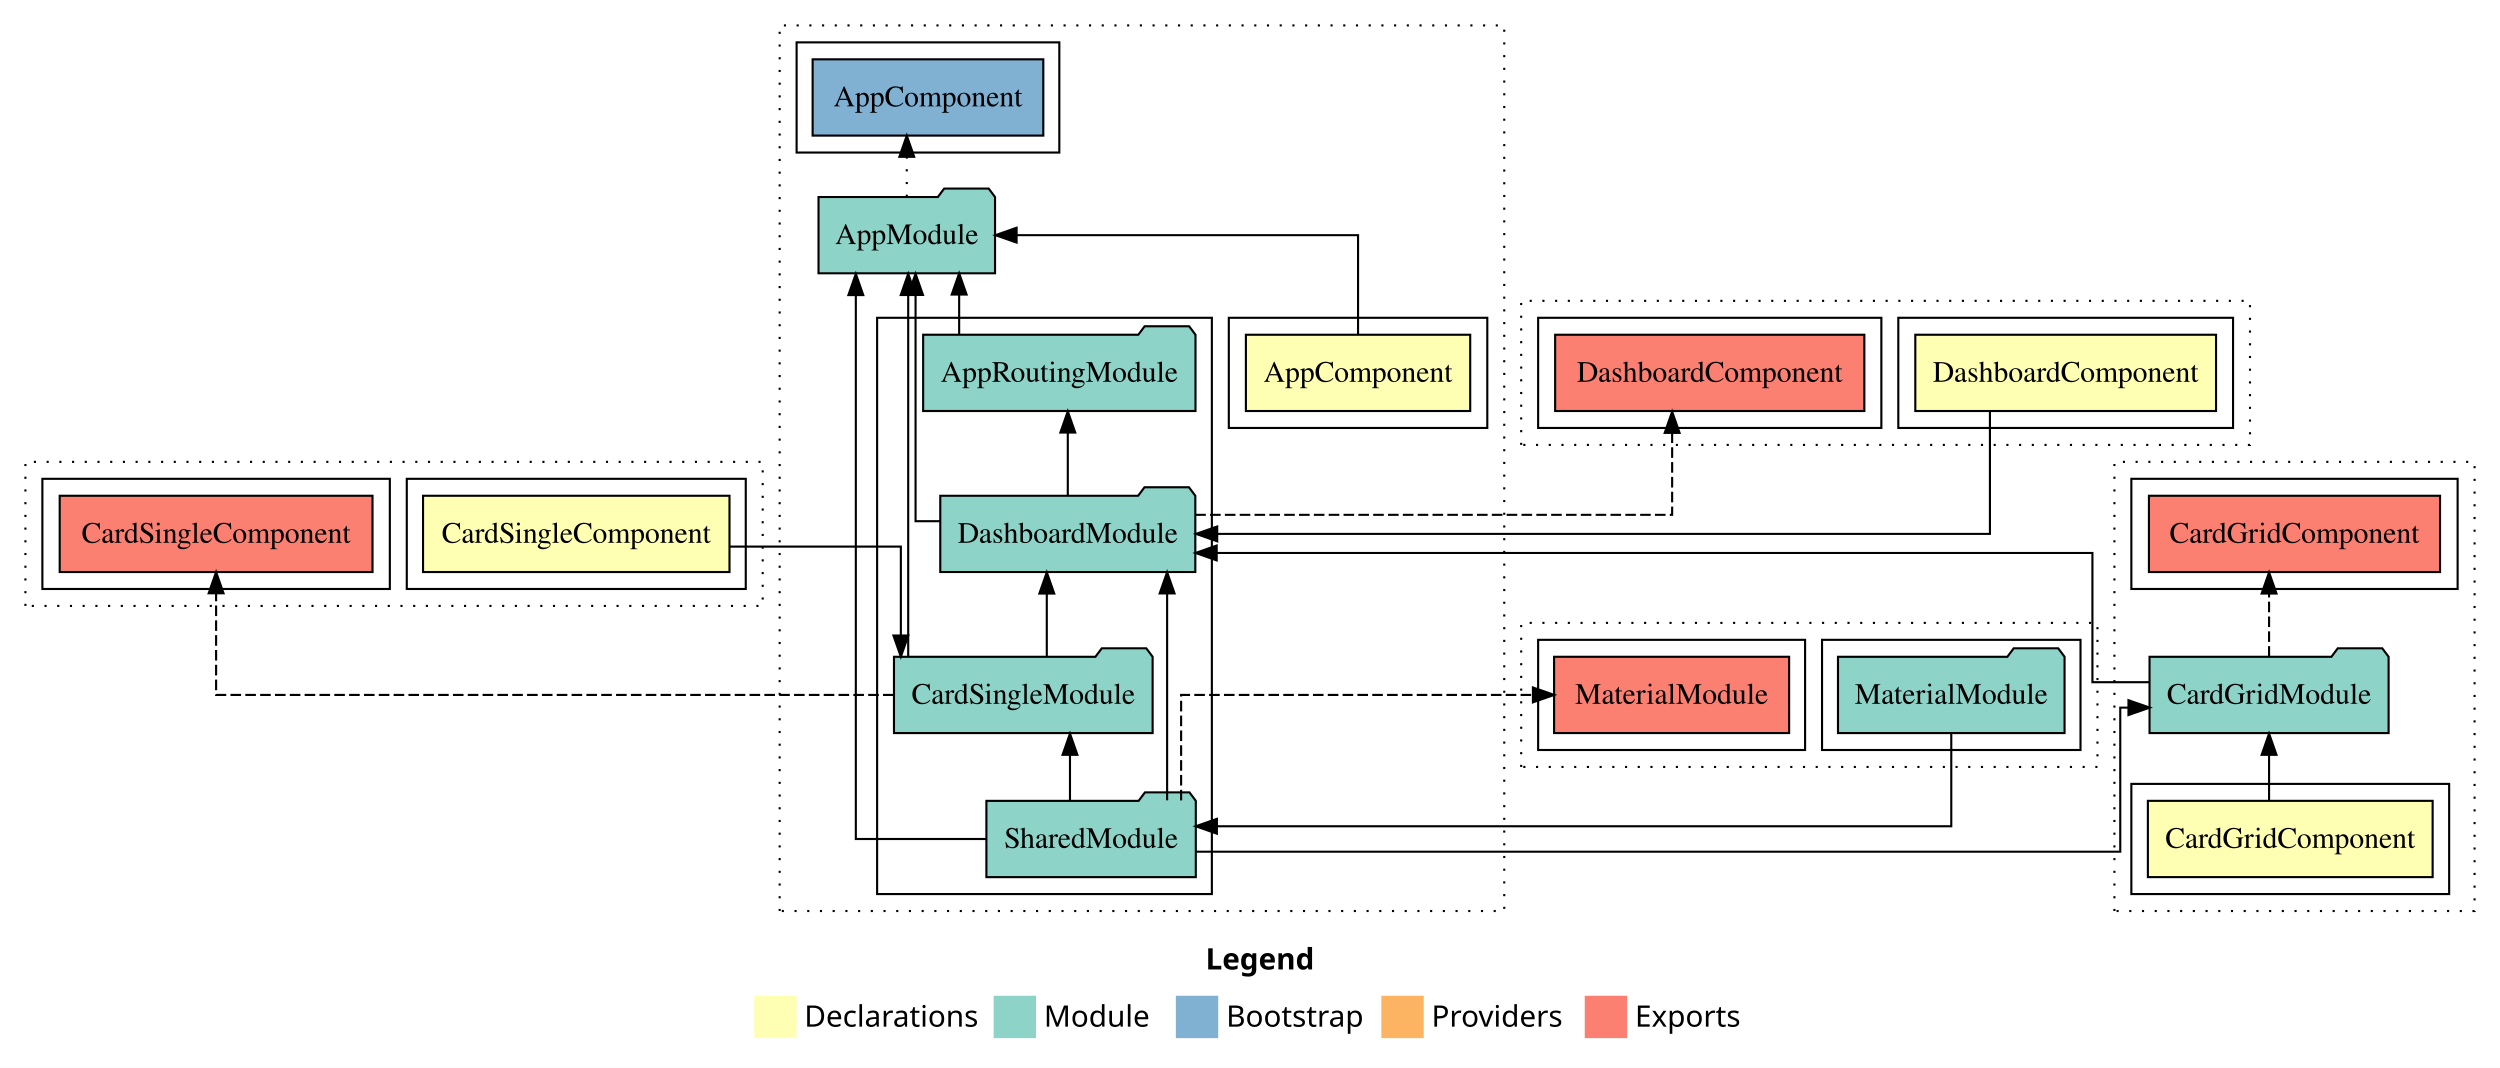
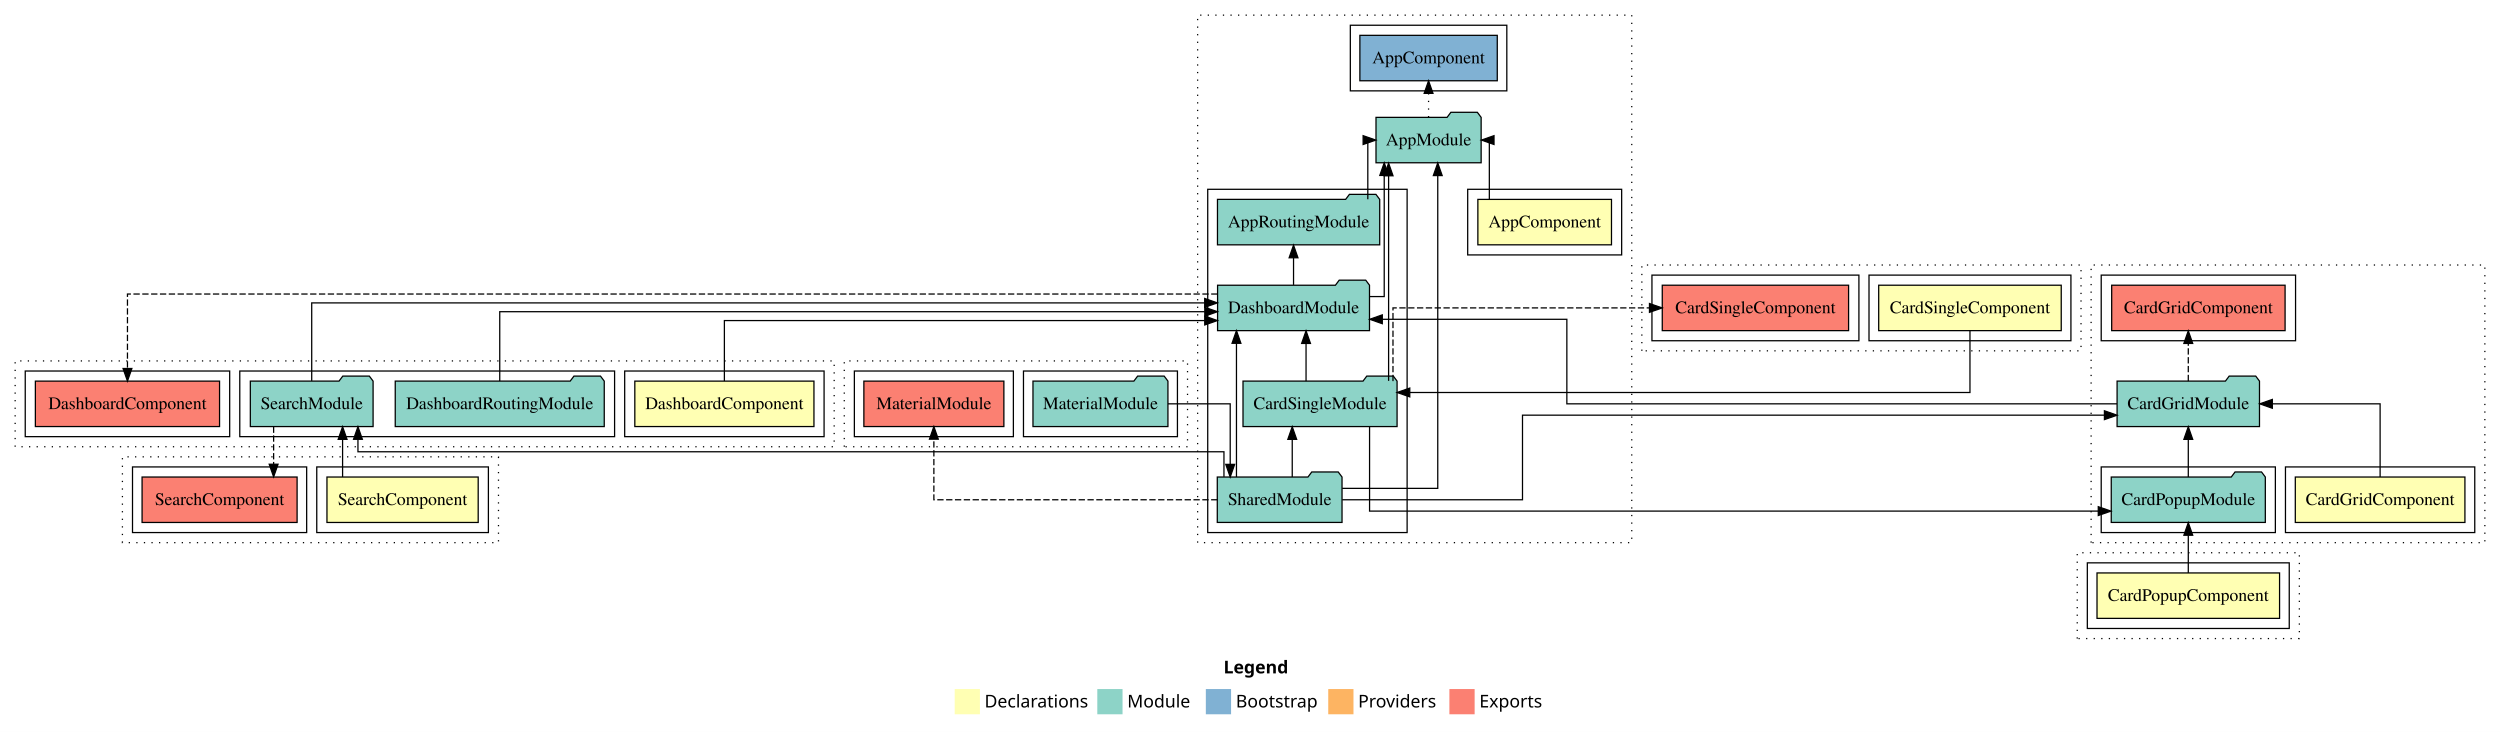
- <svg xmlns="http://www.w3.org/2000/svg" width="1180pt" height="504pt" viewBox="0.00 0.00 1180.00 504.00">
-   <g id="graph0" class="graph" transform="scale(1 1) rotate(0) translate(4 500)">
-     <polygon fill="#ffffff" stroke="transparent" points="-4,4 -4,-500 1176,-500 1176,4 -4,4" />
-     <text text-anchor="start" x="565.009" y="-42.4" font-family="sans-serif" font-weight="bold" font-size="14.00" fill="#000000">Legend</text>
-     <polygon fill="#ffffb3" stroke="transparent" points="352,-10 352,-30 372,-30 372,-10 352,-10" />
-     <text text-anchor="start" x="375.629" y="-15.4" font-family="sans-serif" font-size="14.00" fill="#000000">  Declarations</text>
-     <polygon fill="#8dd3c7" stroke="transparent" points="465,-10 465,-30 485,-30 485,-10 465,-10" />
-     <text text-anchor="start" x="488.725" y="-15.4" font-family="sans-serif" font-size="14.00" fill="#000000">  Module</text>
-     <polygon fill="#80b1d3" stroke="transparent" points="551,-10 551,-30 571,-30 571,-10 551,-10" />
-     <text text-anchor="start" x="574.781" y="-15.4" font-family="sans-serif" font-size="14.00" fill="#000000">  Bootstrap</text>
-     <polygon fill="#fdb462" stroke="transparent" points="648,-10 648,-30 668,-30 668,-10 648,-10" />
-     <text text-anchor="start" x="671.673" y="-15.4" font-family="sans-serif" font-size="14.00" fill="#000000">  Providers</text>
-     <polygon fill="#fb8072" stroke="transparent" points="744,-10 744,-30 764,-30 764,-10 744,-10" />
-     <text text-anchor="start" x="767.726" y="-15.4" font-family="sans-serif" font-size="14.00" fill="#000000">  Exports</text>
+ <svg xmlns="http://www.w3.org/2000/svg" width="1981pt" height="580pt" viewBox="0.00 0.00 1981.00 580.00">
+   <g id="graph0" class="graph" transform="scale(1 1) rotate(0) translate(4 576)">
+     <polygon fill="#ffffff" stroke="transparent" points="-4,4 -4,-576 1977,-576 1977,4 -4,4" />
+     <text text-anchor="start" x="965.509" y="-42.4" font-family="sans-serif" font-weight="bold" font-size="14.00" fill="#000000">Legend</text>
+     <polygon fill="#ffffb3" stroke="transparent" points="752.5,-10 752.5,-30 772.5,-30 772.5,-10 752.5,-10" />
+     <text text-anchor="start" x="776.129" y="-15.4" font-family="sans-serif" font-size="14.00" fill="#000000">  Declarations</text>
+     <polygon fill="#8dd3c7" stroke="transparent" points="865.5,-10 865.5,-30 885.5,-30 885.5,-10 865.5,-10" />
+     <text text-anchor="start" x="889.225" y="-15.4" font-family="sans-serif" font-size="14.00" fill="#000000">  Module</text>
+     <polygon fill="#80b1d3" stroke="transparent" points="951.5,-10 951.5,-30 971.5,-30 971.5,-10 951.5,-10" />
+     <text text-anchor="start" x="975.281" y="-15.4" font-family="sans-serif" font-size="14.00" fill="#000000">  Bootstrap</text>
+     <polygon fill="#fdb462" stroke="transparent" points="1048.5,-10 1048.5,-30 1068.5,-30 1068.5,-10 1048.5,-10" />
+     <text text-anchor="start" x="1072.173" y="-15.4" font-family="sans-serif" font-size="14.00" fill="#000000">  Providers</text>
+     <polygon fill="#fb8072" stroke="transparent" points="1144.5,-10 1144.5,-30 1164.5,-30 1164.5,-10 1144.5,-10" />
+     <text text-anchor="start" x="1168.226" y="-15.4" font-family="sans-serif" font-size="14.00" fill="#000000">  Exports</text>
    <g id="clust1" class="cluster">
-       <polygon fill="none" stroke="#000000" stroke-dasharray="1,5" points="364,-70 364,-488 706,-488 706,-70 364,-70" />
+       <polygon fill="none" stroke="#000000" stroke-dasharray="1,5" points="945,-146 945,-564 1289,-564 1289,-146 945,-146" />
    </g>
    <g id="clust2" class="cluster">
-       <polygon fill="none" stroke="#000000" points="576,-298 576,-350 698,-350 698,-298 576,-298" />
+       <polygon fill="none" stroke="#000000" points="1159,-374 1159,-426 1281,-426 1281,-374 1159,-374" />
    </g>
    <g id="clust4" class="cluster">
-       <polygon fill="none" stroke="#000000" points="410,-78 410,-350 568,-350 568,-78 410,-78" />
+       <polygon fill="none" stroke="#000000" points="953,-154 953,-426 1111,-426 1111,-154 953,-154" />
    </g>
    <g id="clust6" class="cluster">
-       <polygon fill="none" stroke="#000000" points="372,-428 372,-480 496,-480 496,-428 372,-428" />
+       <polygon fill="none" stroke="#000000" points="1066,-504 1066,-556 1190,-556 1190,-504 1066,-504" />
    </g>
    <g id="clust14" class="cluster">
-       <polygon fill="none" stroke="#000000" stroke-dasharray="1,5" points="994,-70 994,-282 1164,-282 1164,-70 994,-70" />
+       <polygon fill="none" stroke="#000000" stroke-dasharray="1,5" points="1653,-146 1653,-366 1965,-366 1965,-146 1653,-146" />
    </g>
    <g id="clust15" class="cluster">
-       <polygon fill="none" stroke="#000000" points="1002,-78 1002,-130 1152,-130 1152,-78 1002,-78" />
+       <polygon fill="none" stroke="#000000" points="1807,-154 1807,-206 1957,-206 1957,-154 1807,-154" />
+     </g>
+     <g id="clust17" class="cluster">
+       <polygon fill="none" stroke="#000000" points="1661,-154 1661,-206 1799,-206 1799,-154 1661,-154" />
    </g>
    <g id="clust18" class="cluster">
-       <polygon fill="none" stroke="#000000" points="1002,-222 1002,-274 1156,-274 1156,-222 1002,-222" />
+       <polygon fill="none" stroke="#000000" points="1661,-306 1661,-358 1815,-358 1815,-306 1661,-306" />
    </g>
    <g id="clust21" class="cluster">
-       <polygon fill="none" stroke="#000000" stroke-dasharray="1,5" points="8,-214 8,-282 356,-282 356,-214 8,-214" />
+       <polygon fill="none" stroke="#000000" stroke-dasharray="1,5" points="1642,-70 1642,-138 1818,-138 1818,-70 1642,-70" />
    </g>
    <g id="clust22" class="cluster">
-       <polygon fill="none" stroke="#000000" points="188,-222 188,-274 348,-274 348,-222 188,-222" />
-     </g>
-     <g id="clust25" class="cluster">
-       <polygon fill="none" stroke="#000000" points="16,-222 16,-274 180,-274 180,-222 16,-222" />
+       <polygon fill="none" stroke="#000000" points="1650,-78 1650,-130 1810,-130 1810,-78 1650,-78" />
    </g>
    <g id="clust28" class="cluster">
-       <polygon fill="none" stroke="#000000" stroke-dasharray="1,5" points="714,-290 714,-358 1058,-358 1058,-290 714,-290" />
+       <polygon fill="none" stroke="#000000" stroke-dasharray="1,5" points="1297,-298 1297,-366 1645,-366 1645,-298 1297,-298" />
    </g>
    <g id="clust29" class="cluster">
-       <polygon fill="none" stroke="#000000" points="892,-298 892,-350 1050,-350 1050,-298 892,-298" />
+       <polygon fill="none" stroke="#000000" points="1477,-306 1477,-358 1637,-358 1637,-306 1477,-306" />
    </g>
    <g id="clust32" class="cluster">
-       <polygon fill="none" stroke="#000000" points="722,-298 722,-350 884,-350 884,-298 722,-298" />
-     </g>
-     <g id="clust47" class="cluster">
-       <polygon fill="none" stroke="#000000" stroke-dasharray="1,5" points="714,-138 714,-206 986,-206 986,-138 714,-138" />
-     </g>
-     <g id="clust49" class="cluster">
-       <polygon fill="none" stroke="#000000" points="856,-146 856,-198 978,-198 978,-146 856,-146" />
-     </g>
-     <g id="clust50" class="cluster">
-       <polygon fill="none" stroke="#000000" points="722,-146 722,-198 848,-198 848,-146 722,-146" />
+       <polygon fill="none" stroke="#000000" points="1305,-306 1305,-358 1469,-358 1469,-306 1305,-306" />
+     </g>
+     <g id="clust35" class="cluster">
+       <polygon fill="none" stroke="#000000" stroke-dasharray="1,5" points="8,-222 8,-290 657,-290 657,-222 8,-222" />
+     </g>
+     <g id="clust36" class="cluster">
+       <polygon fill="none" stroke="#000000" points="491,-230 491,-282 649,-282 649,-230 491,-230" />
+     </g>
+     <g id="clust38" class="cluster">
+       <polygon fill="none" stroke="#000000" points="186,-230 186,-282 483,-282 483,-230 186,-230" />
+     </g>
+     <g id="clust39" class="cluster">
+       <polygon fill="none" stroke="#000000" points="16,-230 16,-282 178,-282 178,-230 16,-230" />
+     </g>
+     <g id="clust54" class="cluster">
+       <polygon fill="none" stroke="#000000" stroke-dasharray="1,5" points="93,-146 93,-214 391,-214 391,-146 93,-146" />
+     </g>
+     <g id="clust55" class="cluster">
+       <polygon fill="none" stroke="#000000" points="247,-154 247,-206 383,-206 383,-154 247,-154" />
+     </g>
+     <g id="clust58" class="cluster">
+       <polygon fill="none" stroke="#000000" points="101,-154 101,-206 239,-206 239,-154 101,-154" />
+     </g>
+     <g id="clust61" class="cluster">
+       <polygon fill="none" stroke="#000000" stroke-dasharray="1,5" points="665,-222 665,-290 937,-290 937,-222 665,-222" />
+     </g>
+     <g id="clust63" class="cluster">
+       <polygon fill="none" stroke="#000000" points="807,-230 807,-282 929,-282 929,-230 807,-230" />
+     </g>
+     <g id="clust64" class="cluster">
+       <polygon fill="none" stroke="#000000" points="673,-230 673,-282 799,-282 799,-230 673,-230" />
    </g>
    <g id="node1" class="node">
-       <polygon fill="#ffffb3" stroke="#000000" points="689.94,-342 584.06,-342 584.06,-306 689.94,-306 689.94,-342" />
-       <text text-anchor="middle" x="637" y="-319.8" font-family="Times,serif" font-size="14.00" fill="#000000">AppComponent</text>
+       <polygon fill="#ffffb3" stroke="#000000" points="1272.94,-418 1167.06,-418 1167.06,-382 1272.94,-382 1272.94,-418" />
+       <text text-anchor="middle" x="1220" y="-395.8" font-family="Times,serif" font-size="14.00" fill="#000000">AppComponent</text>
    </g>
    <g id="node2" class="node">
-       <polygon fill="#8dd3c7" stroke="#000000" points="465.657,-407 462.657,-411 441.657,-411 438.657,-407 382.343,-407 382.343,-371 465.657,-371 465.657,-407" />
-       <text text-anchor="middle" x="424" y="-384.8" font-family="Times,serif" font-size="14.00" fill="#000000">AppModule</text>
+       <polygon fill="#8dd3c7" stroke="#000000" points="1169.657,-483 1166.657,-487 1145.657,-487 1142.657,-483 1086.343,-483 1086.343,-447 1169.657,-447 1169.657,-483" />
+       <text text-anchor="middle" x="1128" y="-460.8" font-family="Times,serif" font-size="14.00" fill="#000000">AppModule</text>
    </g>
    <g id="edge1" class="edge">
-       <path fill="none" stroke="#000000" d="M637,-342.106C637,-361.339 637,-389 637,-389 637,-389 475.828,-389 475.828,-389" />
-       <polygon fill="#000000" stroke="#000000" points="475.828,-385.5 465.828,-389 475.828,-392.5 475.828,-385.5" />
+       <path fill="none" stroke="#000000" d="M1176.149,-418.106C1176.149,-437.339 1176.149,-465 1176.149,-465 1176.149,-465 1175.519,-465 1175.519,-465" />
+       <polygon fill="#000000" stroke="#000000" points="1179.854,-461.5 1169.854,-465 1179.854,-468.5 1179.854,-461.5" />
    </g>
    <g id="node7" class="node">
-       <polygon fill="#80b1d3" stroke="#000000" points="488.439,-472 379.561,-472 379.561,-436 488.439,-436 488.439,-472" />
-       <text text-anchor="middle" x="434" y="-449.8" font-family="Times,serif" font-size="14.00" fill="#000000">AppComponent </text>
+       <polygon fill="#80b1d3" stroke="#000000" points="1182.439,-548 1073.561,-548 1073.561,-512 1182.439,-512 1182.439,-548" />
+       <text text-anchor="middle" x="1128" y="-525.8" font-family="Times,serif" font-size="14.00" fill="#000000">AppComponent </text>
    </g>
    <g id="edge6" class="edge">
-       <path fill="none" stroke="#000000" stroke-dasharray="1,5" d="M424,-407.106C424,-407.106 424,-425.991 424,-425.991" />
-       <polygon fill="#000000" stroke="#000000" points="420.5,-425.991 424,-435.991 427.5,-425.991 420.5,-425.991" />
+       <path fill="none" stroke="#000000" stroke-dasharray="1,5" d="M1128,-483.106C1128,-483.106 1128,-501.991 1128,-501.991" />
+       <polygon fill="#000000" stroke="#000000" points="1124.5,-501.991 1128,-511.991 1131.5,-501.991 1124.5,-501.991" />
    </g>
    <g id="node3" class="node">
-       <polygon fill="#8dd3c7" stroke="#000000" points="560.274,-342 557.274,-346 536.274,-346 533.274,-342 431.726,-342 431.726,-306 560.274,-306 560.274,-342" />
-       <text text-anchor="middle" x="496" y="-319.8" font-family="Times,serif" font-size="14.00" fill="#000000">AppRoutingModule</text>
+       <polygon fill="#8dd3c7" stroke="#000000" points="1089.274,-418 1086.274,-422 1065.274,-422 1062.274,-418 960.726,-418 960.726,-382 1089.274,-382 1089.274,-418" />
+       <text text-anchor="middle" x="1025" y="-395.8" font-family="Times,serif" font-size="14.00" fill="#000000">AppRoutingModule</text>
    </g>
    <g id="edge2" class="edge">
-       <path fill="none" stroke="#000000" d="M448.721,-342.106C448.721,-342.106 448.721,-360.991 448.721,-360.991" />
-       <polygon fill="#000000" stroke="#000000" points="445.221,-360.991 448.721,-370.991 452.221,-360.991 445.221,-360.991" />
+       <path fill="none" stroke="#000000" d="M1079.851,-418.106C1079.851,-437.339 1079.851,-465 1079.851,-465 1079.851,-465 1080.481,-465 1080.481,-465" />
+       <polygon fill="#000000" stroke="#000000" points="1076.146,-468.5 1086.146,-465 1076.146,-461.5 1076.146,-468.5" />
    </g>
    <g id="node4" class="node">
-       <polygon fill="#8dd3c7" stroke="#000000" points="540.041,-190 537.041,-194 516.041,-194 513.041,-190 417.959,-190 417.959,-154 540.041,-154 540.041,-190" />
-       <text text-anchor="middle" x="479" y="-167.8" font-family="Times,serif" font-size="14.00" fill="#000000">CardSingleModule</text>
+       <polygon fill="#8dd3c7" stroke="#000000" points="1103.041,-274 1100.041,-278 1079.041,-278 1076.041,-274 980.959,-274 980.959,-238 1103.041,-238 1103.041,-274" />
+       <text text-anchor="middle" x="1042" y="-251.8" font-family="Times,serif" font-size="14.00" fill="#000000">CardSingleModule</text>
    </g>
    <g id="edge3" class="edge">
-       <path fill="none" stroke="#000000" d="M424.671,-190.128C424.671,-190.128 424.671,-360.771 424.671,-360.771" />
-       <polygon fill="#000000" stroke="#000000" points="421.171,-360.771 424.671,-370.771 428.171,-360.771 421.171,-360.771" />
+       <path fill="none" stroke="#000000" d="M1096.329,-274.182C1096.329,-274.182 1096.329,-436.711 1096.329,-436.711" />
+       <polygon fill="#000000" stroke="#000000" points="1092.829,-436.711 1096.329,-446.711 1099.829,-436.712 1092.829,-436.711" />
    </g>
    <g id="node5" class="node">
-       <polygon fill="#8dd3c7" stroke="#000000" points="560.191,-266 557.191,-270 536.191,-270 533.191,-266 439.809,-266 439.809,-230 560.191,-230 560.191,-266" />
-       <text text-anchor="middle" x="500" y="-243.8" font-family="Times,serif" font-size="14.00" fill="#000000">DashboardModule</text>
+       <polygon fill="#8dd3c7" stroke="#000000" points="1081.191,-350 1078.191,-354 1057.191,-354 1054.191,-350 960.809,-350 960.809,-314 1081.191,-314 1081.191,-350" />
+       <text text-anchor="middle" x="1021" y="-327.8" font-family="Times,serif" font-size="14.00" fill="#000000">DashboardModule</text>
+     </g>
+     <g id="edge19" class="edge">
+       <path fill="none" stroke="#000000" d="M1030.913,-274.011C1030.913,-274.011 1030.913,-303.855 1030.913,-303.855" />
+       <polygon fill="#000000" stroke="#000000" points="1027.413,-303.855 1030.913,-313.855 1034.413,-303.855 1027.413,-303.855" />
+     </g>
+     <g id="node10" class="node">
+       <polygon fill="#8dd3c7" stroke="#000000" points="1791.045,-198 1788.045,-202 1767.045,-202 1764.045,-198 1668.955,-198 1668.955,-162 1791.045,-162 1791.045,-198" />
+       <text text-anchor="middle" x="1730" y="-175.8" font-family="Times,serif" font-size="14.00" fill="#000000">CardPopupModule</text>
+     </g>
+     <g id="edge13" class="edge">
+       <path fill="none" stroke="#000000" d="M1081.241,-237.974C1081.241,-213.023 1081.241,-171 1081.241,-171 1081.241,-171 1658.674,-171 1658.674,-171" />
+       <polygon fill="#000000" stroke="#000000" points="1658.674,-174.5 1668.674,-171 1658.674,-167.5 1658.674,-174.5" />
+     </g>
+     <g id="node14" class="node">
+       <polygon fill="#fb8072" stroke="#000000" points="1460.823,-350 1313.177,-350 1313.177,-314 1460.823,-314 1460.823,-350" />
+       <text text-anchor="middle" x="1387" y="-327.8" font-family="Times,serif" font-size="14.00" fill="#000000">CardSingleComponent </text>
    </g>
    <g id="edge16" class="edge">
-       <path fill="none" stroke="#000000" d="M490.087,-190.011C490.087,-190.011 490.087,-219.855 490.087,-219.855" />
-       <polygon fill="#000000" stroke="#000000" points="486.587,-219.855 490.087,-229.855 493.587,-219.855 486.587,-219.855" />
+       <path fill="none" stroke="#000000" stroke-dasharray="5,2" d="M1099.799,-274.011C1099.799,-296.485 1099.799,-332 1099.799,-332 1099.799,-332 1303.039,-332 1303.039,-332" />
+       <polygon fill="#000000" stroke="#000000" points="1303.039,-335.5 1313.039,-332 1303.039,-328.5 1303.039,-335.5" />
+     </g>
+     <g id="edge4" class="edge">
+       <path fill="none" stroke="#000000" d="M1081.313,-341C1088.225,-341 1092.858,-341 1092.858,-341 1092.858,-341 1092.858,-436.969 1092.858,-436.969" />
+       <polygon fill="#000000" stroke="#000000" points="1089.358,-436.969 1092.858,-446.969 1096.358,-436.969 1089.358,-436.969" />
+     </g>
+     <g id="edge7" class="edge">
+       <path fill="none" stroke="#000000" d="M1021,-350.223C1021,-350.223 1021,-371.727 1021,-371.727" />
+       <polygon fill="#000000" stroke="#000000" points="1017.5,-371.727 1021,-381.727 1024.5,-371.727 1017.5,-371.727" />
+     </g>
+     <g id="node18" class="node">
+       <polygon fill="#fb8072" stroke="#000000" points="169.974,-274 24.026,-274 24.026,-238 169.974,-238 169.974,-274" />
+       <text text-anchor="middle" x="97" y="-251.8" font-family="Times,serif" font-size="14.00" fill="#000000">DashboardComponent </text>
+     </g>
+     <g id="edge23" class="edge">
+       <path fill="none" stroke="#000000" stroke-dasharray="5,2" d="M960.73,-343C755.57,-343 97,-343 97,-343 97,-343 97,-284.026 97,-284.026" />
+       <polygon fill="#000000" stroke="#000000" points="100.5,-284.026 97,-274.026 93.5,-284.026 100.5,-284.026" />
+     </g>
+     <g id="node6" class="node">
+       <polygon fill="#8dd3c7" stroke="#000000" points="1059.423,-198 1056.423,-202 1035.423,-202 1032.423,-198 960.577,-198 960.577,-162 1059.423,-162 1059.423,-198" />
+       <text text-anchor="middle" x="1010" y="-175.8" font-family="Times,serif" font-size="14.00" fill="#000000">SharedModule</text>
+     </g>
+     <g id="edge5" class="edge">
+       <path fill="none" stroke="#000000" d="M1059.512,-189C1094.529,-189 1135.275,-189 1135.275,-189 1135.275,-189 1135.275,-436.891 1135.275,-436.891" />
+       <polygon fill="#000000" stroke="#000000" points="1131.775,-436.891 1135.275,-446.891 1138.775,-436.891 1131.775,-436.891" />
+     </g>
+     <g id="edge15" class="edge">
+       <path fill="none" stroke="#000000" d="M1019.971,-198.011C1019.971,-198.011 1019.971,-227.855 1019.971,-227.855" />
+       <polygon fill="#000000" stroke="#000000" points="1016.471,-227.855 1019.971,-237.855 1023.471,-227.855 1016.471,-227.855" />
+     </g>
+     <g id="edge22" class="edge">
+       <path fill="none" stroke="#000000" d="M975.774,-198.033C975.774,-198.033 975.774,-303.99 975.774,-303.99" />
+       <polygon fill="#000000" stroke="#000000" points="972.274,-303.99 975.774,-313.99 979.274,-303.99 972.274,-303.99" />
+     </g>
+     <g id="node9" class="node">
+       <polygon fill="#8dd3c7" stroke="#000000" points="1786.42,-274 1783.42,-278 1762.42,-278 1759.42,-274 1673.58,-274 1673.58,-238 1786.42,-238 1786.42,-274" />
+       <text text-anchor="middle" x="1730" y="-251.8" font-family="Times,serif" font-size="14.00" fill="#000000">CardGridModule</text>
+     </g>
+     <g id="edge10" class="edge">
+       <path fill="none" stroke="#000000" d="M1059.555,-180C1116.569,-180 1202.427,-180 1202.427,-180 1202.427,-180 1202.427,-247 1202.427,-247 1202.427,-247 1663.54,-247 1663.54,-247" />
+       <polygon fill="#000000" stroke="#000000" points="1663.541,-250.5 1673.54,-247 1663.54,-243.5 1663.541,-250.5" />
+     </g>
+     <g id="node17" class="node">
+       <polygon fill="#8dd3c7" stroke="#000000" points="291.637,-274 288.637,-278 267.637,-278 264.637,-274 194.363,-274 194.363,-238 291.637,-238 291.637,-274" />
+       <text text-anchor="middle" x="243" y="-251.8" font-family="Times,serif" font-size="14.00" fill="#000000">SearchModule</text>
+     </g>
+     <g id="edge25" class="edge">
+       <path fill="none" stroke="#000000" d="M965.861,-198.11C965.861,-207.897 965.861,-218 965.861,-218 965.861,-218 279.642,-218 279.642,-218 279.642,-218 279.642,-227.89 279.642,-227.89" />
+       <polygon fill="#000000" stroke="#000000" points="276.142,-227.89 279.642,-237.89 283.142,-227.89 276.142,-227.89" />
+     </g>
+     <g id="node22" class="node">
+       <polygon fill="#fb8072" stroke="#000000" points="791.472,-274 680.528,-274 680.528,-238 791.472,-238 791.472,-274" />
+       <text text-anchor="middle" x="736" y="-251.8" font-family="Times,serif" font-size="14.00" fill="#000000">MaterialModule </text>
+     </g>
+     <g id="edge28" class="edge">
+       <path fill="none" stroke="#000000" stroke-dasharray="5,2" d="M960.698,-180C881.812,-180 736,-180 736,-180 736,-180 736,-227.989 736,-227.989" />
+       <polygon fill="#000000" stroke="#000000" points="732.5,-227.989 736,-237.989 739.5,-227.989 732.5,-227.989" />
+     </g>
+     <g id="node8" class="node">
+       <polygon fill="#ffffb3" stroke="#000000" points="1949.202,-198 1814.798,-198 1814.798,-162 1949.202,-162 1949.202,-198" />
+       <text text-anchor="middle" x="1882" y="-175.8" font-family="Times,serif" font-size="14.00" fill="#000000">CardGridComponent</text>
+     </g>
+     <g id="edge8" class="edge">
+       <path fill="none" stroke="#000000" d="M1882,-198.011C1882,-220.485 1882,-256 1882,-256 1882,-256 1796.599,-256 1796.599,-256" />
+       <polygon fill="#000000" stroke="#000000" points="1796.599,-252.5 1786.599,-256 1796.599,-259.5 1796.599,-252.5" />
+     </g>
+     <g id="edge18" class="edge">
+       <path fill="none" stroke="#000000" d="M1673.512,-256C1544.168,-256 1237.573,-256 1237.573,-256 1237.573,-256 1237.573,-323 1237.573,-323 1237.573,-323 1091.328,-323 1091.328,-323" />
+       <polygon fill="#000000" stroke="#000000" points="1091.328,-319.5 1081.328,-323 1091.328,-326.5 1091.328,-319.5" />
+     </g>
+     <g id="node11" class="node">
+       <polygon fill="#fb8072" stroke="#000000" points="1806.702,-350 1669.298,-350 1669.298,-314 1806.702,-314 1806.702,-350" />
+       <text text-anchor="middle" x="1738" y="-327.8" font-family="Times,serif" font-size="14.00" fill="#000000">CardGridComponent </text>
+     </g>
+     <g id="edge11" class="edge">
+       <path fill="none" stroke="#000000" stroke-dasharray="5,2" d="M1730,-274.011C1730,-274.011 1730,-303.855 1730,-303.855" />
+       <polygon fill="#000000" stroke="#000000" points="1726.5,-303.855 1730,-313.855 1733.5,-303.855 1726.5,-303.855" />
+     </g>
+     <g id="edge9" class="edge">
+       <path fill="none" stroke="#000000" d="M1730,-198.011C1730,-198.011 1730,-227.855 1730,-227.855" />
+       <polygon fill="#000000" stroke="#000000" points="1726.5,-227.855 1730,-237.855 1733.5,-227.855 1726.5,-227.855" />
    </g>
    <g id="node12" class="node">
-       <polygon fill="#fb8072" stroke="#000000" points="171.823,-266 24.177,-266 24.177,-230 171.823,-230 171.823,-266" />
-       <text text-anchor="middle" x="98" y="-243.8" font-family="Times,serif" font-size="14.00" fill="#000000">CardSingleComponent </text>
-     </g>
-     <g id="edge13" class="edge">
-       <path fill="none" stroke="#000000" stroke-dasharray="5,2" d="M417.786,-172C310.086,-172 98,-172 98,-172 98,-172 98,-219.989 98,-219.989" />
-       <polygon fill="#000000" stroke="#000000" points="94.5,-219.989 98,-229.989 101.5,-219.989 94.5,-219.989" />
-     </g>
-     <g id="edge4" class="edge">
-       <path fill="none" stroke="#000000" d="M439.687,-254C432.775,-254 428.142,-254 428.142,-254 428.142,-254 428.142,-360.793 428.142,-360.793" />
-       <polygon fill="#000000" stroke="#000000" points="424.642,-360.793 428.142,-370.793 431.642,-360.793 424.642,-360.793" />
-     </g>
-     <g id="edge7" class="edge">
-       <path fill="none" stroke="#000000" d="M500,-266.011C500,-266.011 500,-295.855 500,-295.855" />
-       <polygon fill="#000000" stroke="#000000" points="496.5,-295.855 500,-305.855 503.5,-295.855 496.5,-295.855" />
-     </g>
-     <g id="node14" class="node">
-       <polygon fill="#fb8072" stroke="#000000" points="875.974,-342 730.026,-342 730.026,-306 875.974,-306 875.974,-342" />
-       <text text-anchor="middle" x="803" y="-319.8" font-family="Times,serif" font-size="14.00" fill="#000000">DashboardComponent </text>
-     </g>
-     <g id="edge18" class="edge">
-       <path fill="none" stroke="#000000" stroke-dasharray="5,2" d="M560.145,-257C643.834,-257 785.249,-257 785.249,-257 785.249,-257 785.249,-295.692 785.249,-295.692" />
-       <polygon fill="#000000" stroke="#000000" points="781.749,-295.692 785.249,-305.692 788.749,-295.692 781.749,-295.692" />
-     </g>
-     <g id="node6" class="node">
-       <polygon fill="#8dd3c7" stroke="#000000" points="560.423,-122 557.423,-126 536.423,-126 533.423,-122 461.577,-122 461.577,-86 560.423,-86 560.423,-122" />
-       <text text-anchor="middle" x="511" y="-99.8" font-family="Times,serif" font-size="14.00" fill="#000000">SharedModule</text>
-     </g>
-     <g id="edge5" class="edge">
-       <path fill="none" stroke="#000000" d="M461.646,-104C431.987,-104 399.951,-104 399.951,-104 399.951,-104 399.951,-360.738 399.951,-360.738" />
-       <polygon fill="#000000" stroke="#000000" points="396.451,-360.738 399.951,-370.738 403.451,-360.738 396.451,-360.738" />
+       <polygon fill="#ffffb3" stroke="#000000" points="1802.327,-122 1657.673,-122 1657.673,-86 1802.327,-86 1802.327,-122" />
+       <text text-anchor="middle" x="1730" y="-99.8" font-family="Times,serif" font-size="14.00" fill="#000000">CardPopupComponent</text>
    </g>
    <g id="edge12" class="edge">
-       <path fill="none" stroke="#000000" d="M501.029,-122.223C501.029,-122.223 501.029,-143.727 501.029,-143.727" />
-       <polygon fill="#000000" stroke="#000000" points="497.529,-143.727 501.029,-153.727 504.529,-143.727 497.529,-143.727" />
+       <path fill="none" stroke="#000000" d="M1730,-122.011C1730,-122.011 1730,-151.855 1730,-151.855" />
+       <polygon fill="#000000" stroke="#000000" points="1726.5,-151.855 1730,-161.855 1733.5,-151.855 1726.5,-151.855" />
+     </g>
+     <g id="node13" class="node">
+       <polygon fill="#ffffb3" stroke="#000000" points="1629.323,-350 1484.677,-350 1484.677,-314 1629.323,-314 1629.323,-350" />
+       <text text-anchor="middle" x="1557" y="-327.8" font-family="Times,serif" font-size="14.00" fill="#000000">CardSingleComponent</text>
+     </g>
+     <g id="edge14" class="edge">
+       <path fill="none" stroke="#000000" d="M1557,-313.692C1557,-293.854 1557,-265 1557,-265 1557,-265 1113.1,-265 1113.1,-265" />
+       <polygon fill="#000000" stroke="#000000" points="1113.1,-261.5 1103.1,-265 1113.1,-268.5 1113.1,-261.5" />
+     </g>
+     <g id="node15" class="node">
+       <polygon fill="#ffffb3" stroke="#000000" points="640.973,-274 499.027,-274 499.027,-238 640.973,-238 640.973,-274" />
+       <text text-anchor="middle" x="570" y="-251.8" font-family="Times,serif" font-size="14.00" fill="#000000">DashboardComponent</text>
    </g>
    <g id="edge17" class="edge">
-       <path fill="none" stroke="#000000" d="M546.879,-122.238C546.879,-122.238 546.879,-219.91 546.879,-219.91" />
-       <polygon fill="#000000" stroke="#000000" points="543.379,-219.91 546.879,-229.91 550.379,-219.91 543.379,-219.91" />
-     </g>
-     <g id="node9" class="node">
-       <polygon fill="#8dd3c7" stroke="#000000" points="1123.42,-190 1120.42,-194 1099.42,-194 1096.42,-190 1010.58,-190 1010.58,-154 1123.42,-154 1123.42,-190" />
-       <text text-anchor="middle" x="1067" y="-167.8" font-family="Times,serif" font-size="14.00" fill="#000000">CardGridModule</text>
-     </g>
-     <g id="edge9" class="edge">
-       <path fill="none" stroke="#000000" d="M560.251,-98C683.745,-98 996.761,-98 996.761,-98 996.761,-98 996.761,-166 996.761,-166 996.761,-166 1000.638,-166 1000.638,-166" />
-       <polygon fill="#000000" stroke="#000000" points="1000.638,-169.5 1010.638,-166 1000.638,-162.5 1000.638,-169.5" />
+       <path fill="none" stroke="#000000" d="M570,-274.035C570,-293.576 570,-322 570,-322 570,-322 950.644,-322 950.644,-322" />
+       <polygon fill="#000000" stroke="#000000" points="950.644,-325.5 960.644,-322 950.644,-318.5 950.644,-325.5" />
    </g>
    <g id="node16" class="node">
-       <polygon fill="#fb8072" stroke="#000000" points="840.472,-190 729.528,-190 729.528,-154 840.472,-154 840.472,-190" />
-       <text text-anchor="middle" x="785" y="-167.8" font-family="Times,serif" font-size="14.00" fill="#000000">MaterialModule </text>
+       <polygon fill="#8dd3c7" stroke="#000000" points="474.809,-274 471.809,-278 450.809,-278 447.809,-274 309.191,-274 309.191,-238 474.809,-238 474.809,-274" />
+       <text text-anchor="middle" x="392" y="-251.8" font-family="Times,serif" font-size="14.00" fill="#000000">DashboardRoutingModule</text>
    </g>
    <g id="edge20" class="edge">
-       <path fill="none" stroke="#000000" stroke-dasharray="5,2" d="M553.487,-122.223C553.487,-142.365 553.487,-172 553.487,-172 553.487,-172 719.547,-172 719.547,-172" />
-       <polygon fill="#000000" stroke="#000000" points="719.547,-175.5 729.547,-172 719.547,-168.5 719.547,-175.5" />
-     </g>
-     <g id="node8" class="node">
-       <polygon fill="#ffffb3" stroke="#000000" points="1144.202,-122 1009.798,-122 1009.798,-86 1144.202,-86 1144.202,-122" />
-       <text text-anchor="middle" x="1077" y="-99.8" font-family="Times,serif" font-size="14.00" fill="#000000">CardGridComponent</text>
-     </g>
-     <g id="edge8" class="edge">
-       <path fill="none" stroke="#000000" d="M1067,-122.223C1067,-122.223 1067,-143.727 1067,-143.727" />
-       <polygon fill="#000000" stroke="#000000" points="1063.5,-143.727 1067,-153.727 1070.5,-143.727 1063.5,-143.727" />
-     </g>
-     <g id="edge15" class="edge">
-       <path fill="none" stroke="#000000" d="M1010.463,-178C995.594,-178 983.623,-178 983.623,-178 983.623,-178 983.623,-239 983.623,-239 983.623,-239 570.273,-239 570.273,-239" />
-       <polygon fill="#000000" stroke="#000000" points="570.273,-235.5 560.273,-239 570.273,-242.5 570.273,-235.5" />
-     </g>
-     <g id="node10" class="node">
-       <polygon fill="#fb8072" stroke="#000000" points="1147.702,-266 1010.298,-266 1010.298,-230 1147.702,-230 1147.702,-266" />
-       <text text-anchor="middle" x="1079" y="-243.8" font-family="Times,serif" font-size="14.00" fill="#000000">CardGridComponent </text>
-     </g>
-     <g id="edge10" class="edge">
-       <path fill="none" stroke="#000000" stroke-dasharray="5,2" d="M1067,-190.011C1067,-190.011 1067,-219.855 1067,-219.855" />
-       <polygon fill="#000000" stroke="#000000" points="1063.5,-219.855 1067,-229.855 1070.5,-219.855 1063.5,-219.855" />
-     </g>
-     <g id="node11" class="node">
-       <polygon fill="#ffffb3" stroke="#000000" points="340.323,-266 195.677,-266 195.677,-230 340.323,-230 340.323,-266" />
-       <text text-anchor="middle" x="268" y="-243.8" font-family="Times,serif" font-size="14.00" fill="#000000">CardSingleComponent</text>
-     </g>
-     <g id="edge11" class="edge">
-       <path fill="none" stroke="#000000" d="M340.563,-242C380.16,-242 421.201,-242 421.201,-242 421.201,-242 421.201,-200.027 421.201,-200.027" />
-       <polygon fill="#000000" stroke="#000000" points="424.701,-200.027 421.201,-190.027 417.701,-200.027 424.701,-200.027" />
-     </g>
-     <g id="node13" class="node">
-       <polygon fill="#ffffb3" stroke="#000000" points="1041.973,-342 900.027,-342 900.027,-306 1041.973,-306 1041.973,-342" />
-       <text text-anchor="middle" x="971" y="-319.8" font-family="Times,serif" font-size="14.00" fill="#000000">DashboardComponent</text>
-     </g>
-     <g id="edge14" class="edge">
-       <path fill="none" stroke="#000000" d="M935.249,-305.989C935.249,-283.515 935.249,-248 935.249,-248 935.249,-248 570.52,-248 570.52,-248" />
-       <polygon fill="#000000" stroke="#000000" points="570.52,-244.5 560.52,-248 570.519,-251.5 570.52,-244.5" />
-     </g>
-     <g id="node15" class="node">
-       <polygon fill="#8dd3c7" stroke="#000000" points="970.471,-190 967.471,-194 946.471,-194 943.471,-190 863.529,-190 863.529,-154 970.471,-154 970.471,-190" />
-       <text text-anchor="middle" x="917" y="-167.8" font-family="Times,serif" font-size="14.00" fill="#000000">MaterialModule</text>
-     </g>
-     <g id="edge19" class="edge">
-       <path fill="none" stroke="#000000" d="M917,-153.733C917,-135.445 917,-110 917,-110 917,-110 570.378,-110 570.378,-110" />
-       <polygon fill="#000000" stroke="#000000" points="570.378,-106.5 560.378,-110 570.378,-113.5 570.378,-106.5" />
+       <path fill="none" stroke="#000000" d="M392,-274.045C392,-295.662 392,-329 392,-329 392,-329 950.689,-329 950.689,-329" />
+       <polygon fill="#000000" stroke="#000000" points="950.689,-332.5 960.689,-329 950.689,-325.5 950.689,-332.5" />
+     </g>
+     <g id="edge21" class="edge">
+       <path fill="none" stroke="#000000" d="M243,-274.153C243,-297.757 243,-336 243,-336 243,-336 950.599,-336 950.599,-336" />
+       <polygon fill="#000000" stroke="#000000" points="950.599,-339.5 960.599,-336 950.599,-332.5 950.599,-339.5" />
+     </g>
+     <g id="node20" class="node">
+       <polygon fill="#fb8072" stroke="#000000" points="231.419,-198 108.581,-198 108.581,-162 231.419,-162 231.419,-198" />
+       <text text-anchor="middle" x="170" y="-175.8" font-family="Times,serif" font-size="14.00" fill="#000000">SearchComponent </text>
+     </g>
+     <g id="edge26" class="edge">
+       <path fill="none" stroke="#000000" stroke-dasharray="5,2" d="M212.821,-237.989C212.821,-237.989 212.821,-208.145 212.821,-208.145" />
+       <polygon fill="#000000" stroke="#000000" points="216.321,-208.145 212.821,-198.145 209.321,-208.145 216.321,-208.145" />
+     </g>
+     <g id="node19" class="node">
+       <polygon fill="#ffffb3" stroke="#000000" points="374.92,-198 255.08,-198 255.08,-162 374.92,-162 374.92,-198" />
+       <text text-anchor="middle" x="315" y="-175.8" font-family="Times,serif" font-size="14.00" fill="#000000">SearchComponent</text>
+     </g>
+     <g id="edge24" class="edge">
+       <path fill="none" stroke="#000000" d="M267.466,-198.011C267.466,-198.011 267.466,-227.855 267.466,-227.855" />
+       <polygon fill="#000000" stroke="#000000" points="263.966,-227.855 267.466,-237.855 270.966,-227.855 263.966,-227.855" />
+     </g>
+     <g id="node21" class="node">
+       <polygon fill="#8dd3c7" stroke="#000000" points="921.471,-274 918.471,-278 897.471,-278 894.471,-274 814.529,-274 814.529,-238 921.471,-238 921.471,-274" />
+       <text text-anchor="middle" x="868" y="-251.8" font-family="Times,serif" font-size="14.00" fill="#000000">MaterialModule</text>
+     </g>
+     <g id="edge27" class="edge">
+       <path fill="none" stroke="#000000" d="M921.517,-256C946.5,-256 970.817,-256 970.817,-256 970.817,-256 970.817,-208.011 970.817,-208.011" />
+       <polygon fill="#000000" stroke="#000000" points="974.317,-208.011 970.817,-198.011 967.317,-208.011 974.317,-208.011" />
    </g>
  </g>
</svg>
